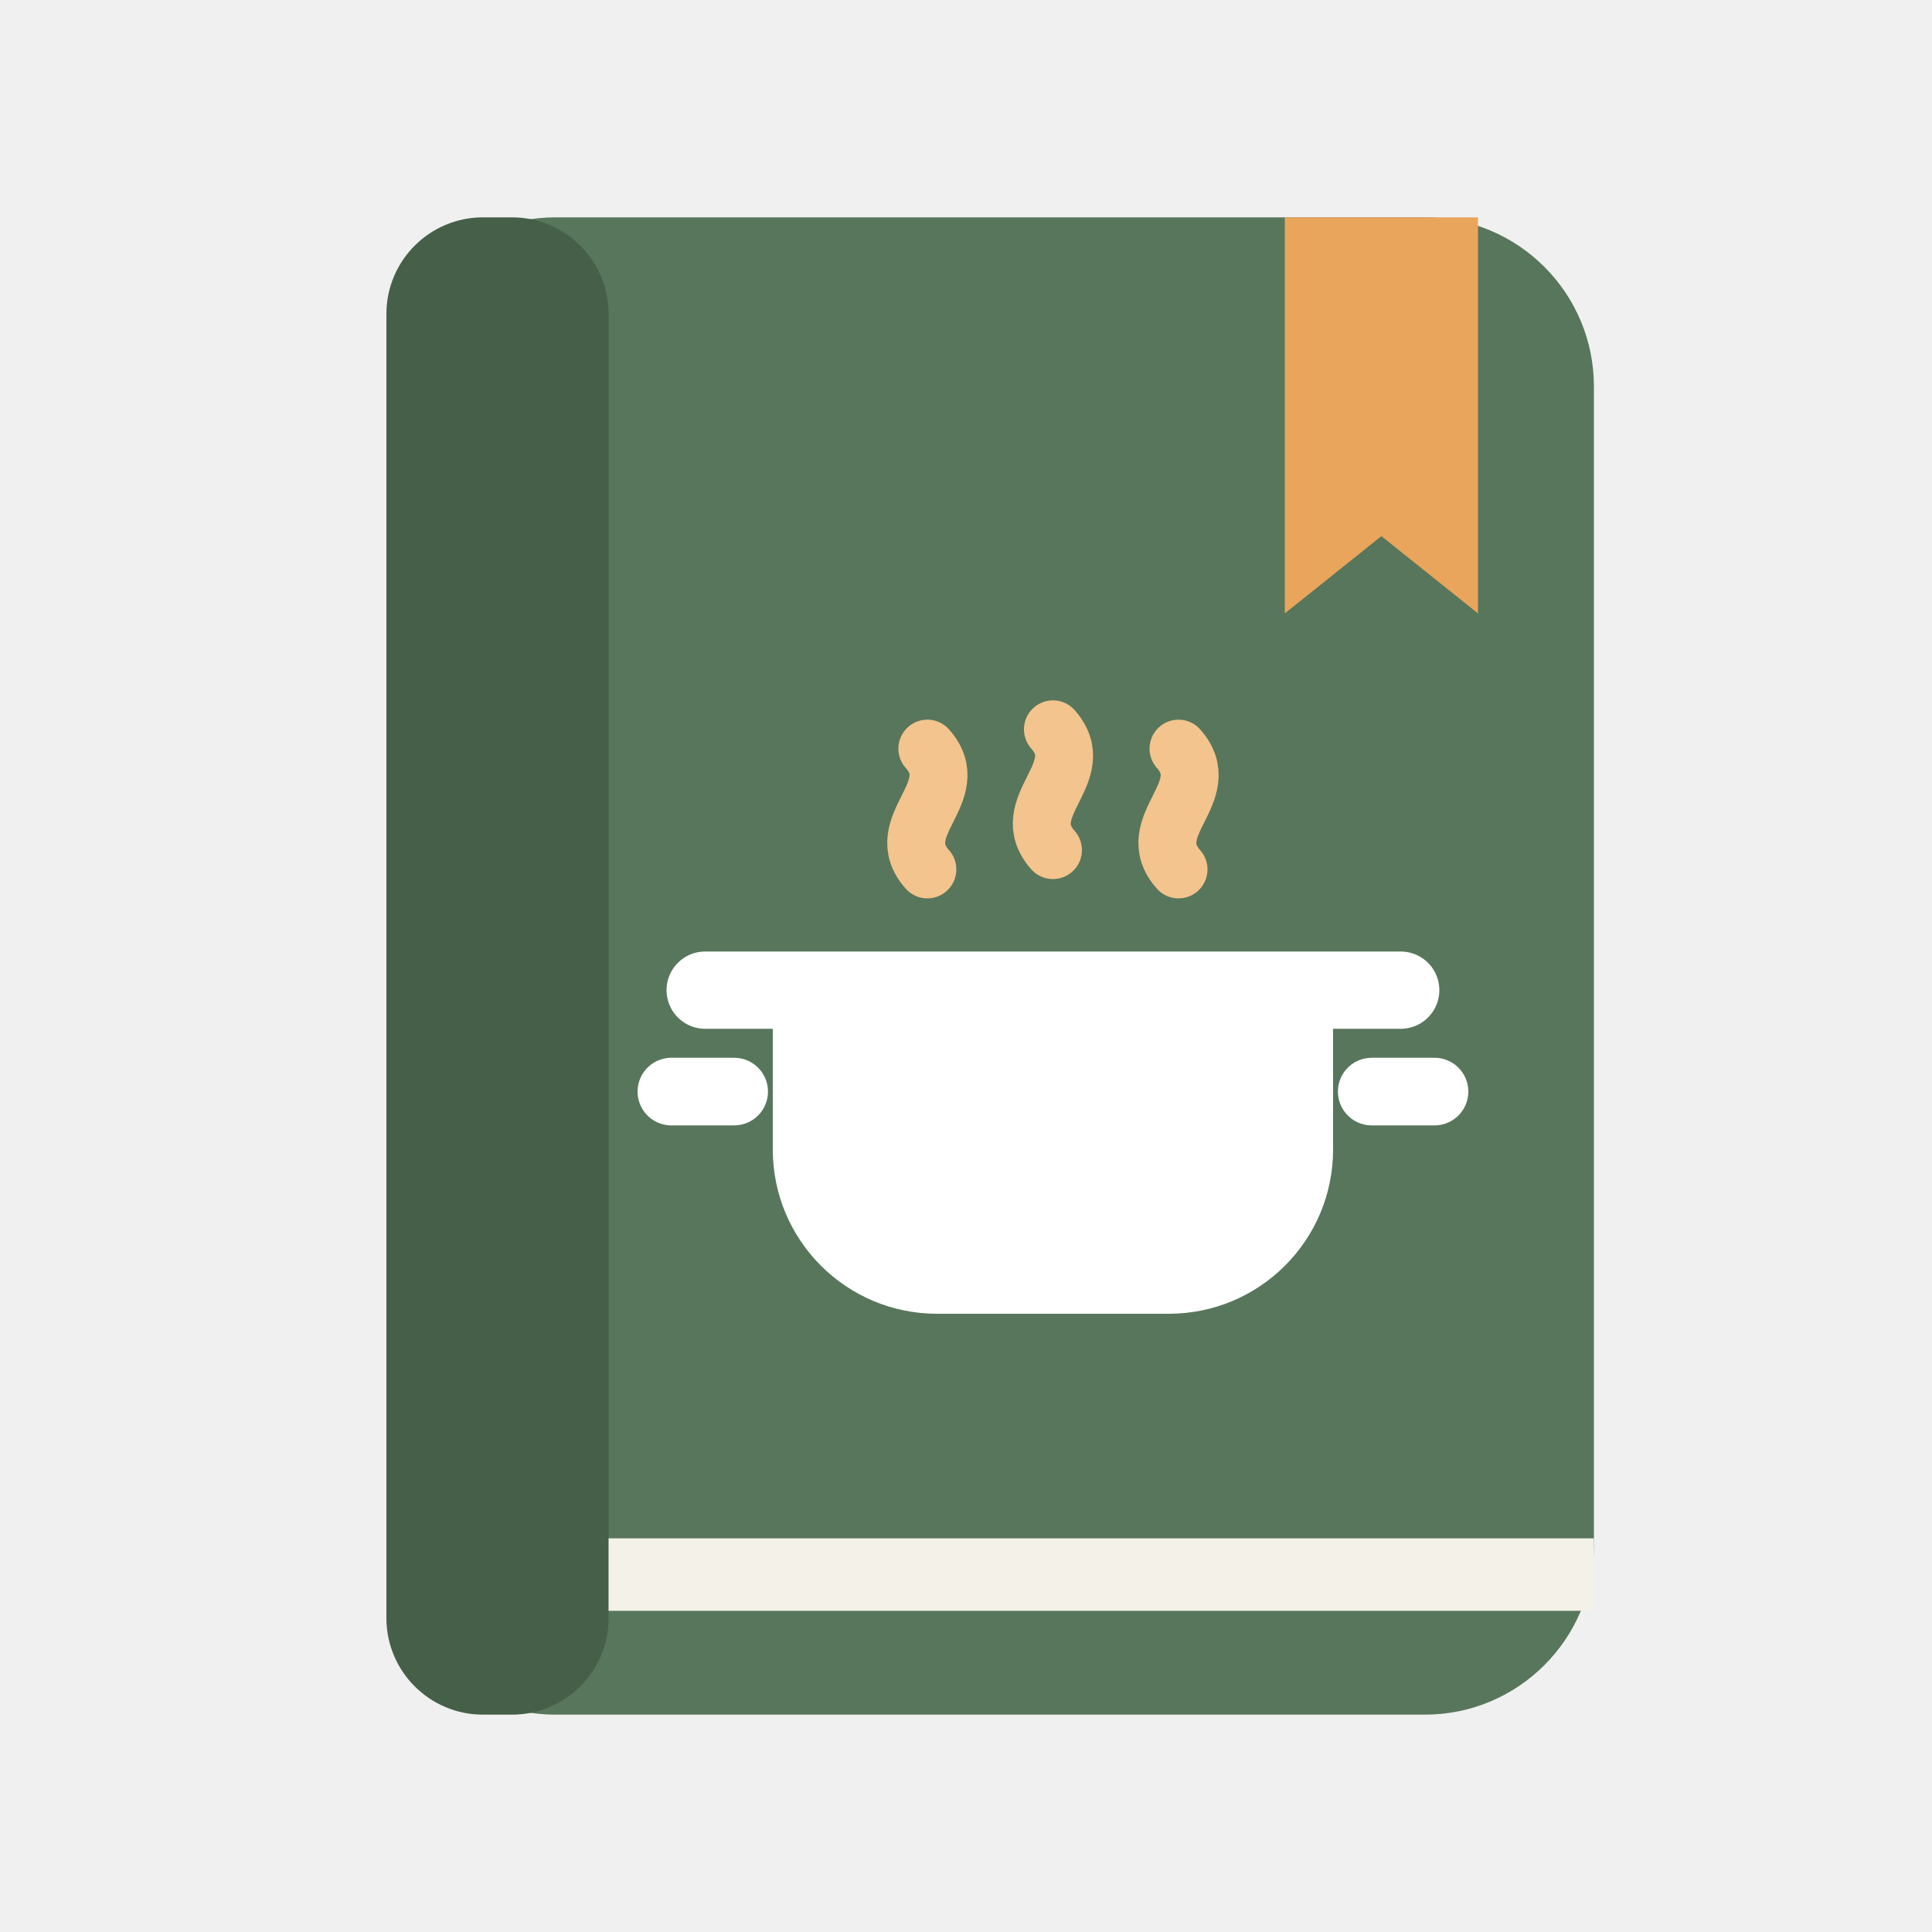
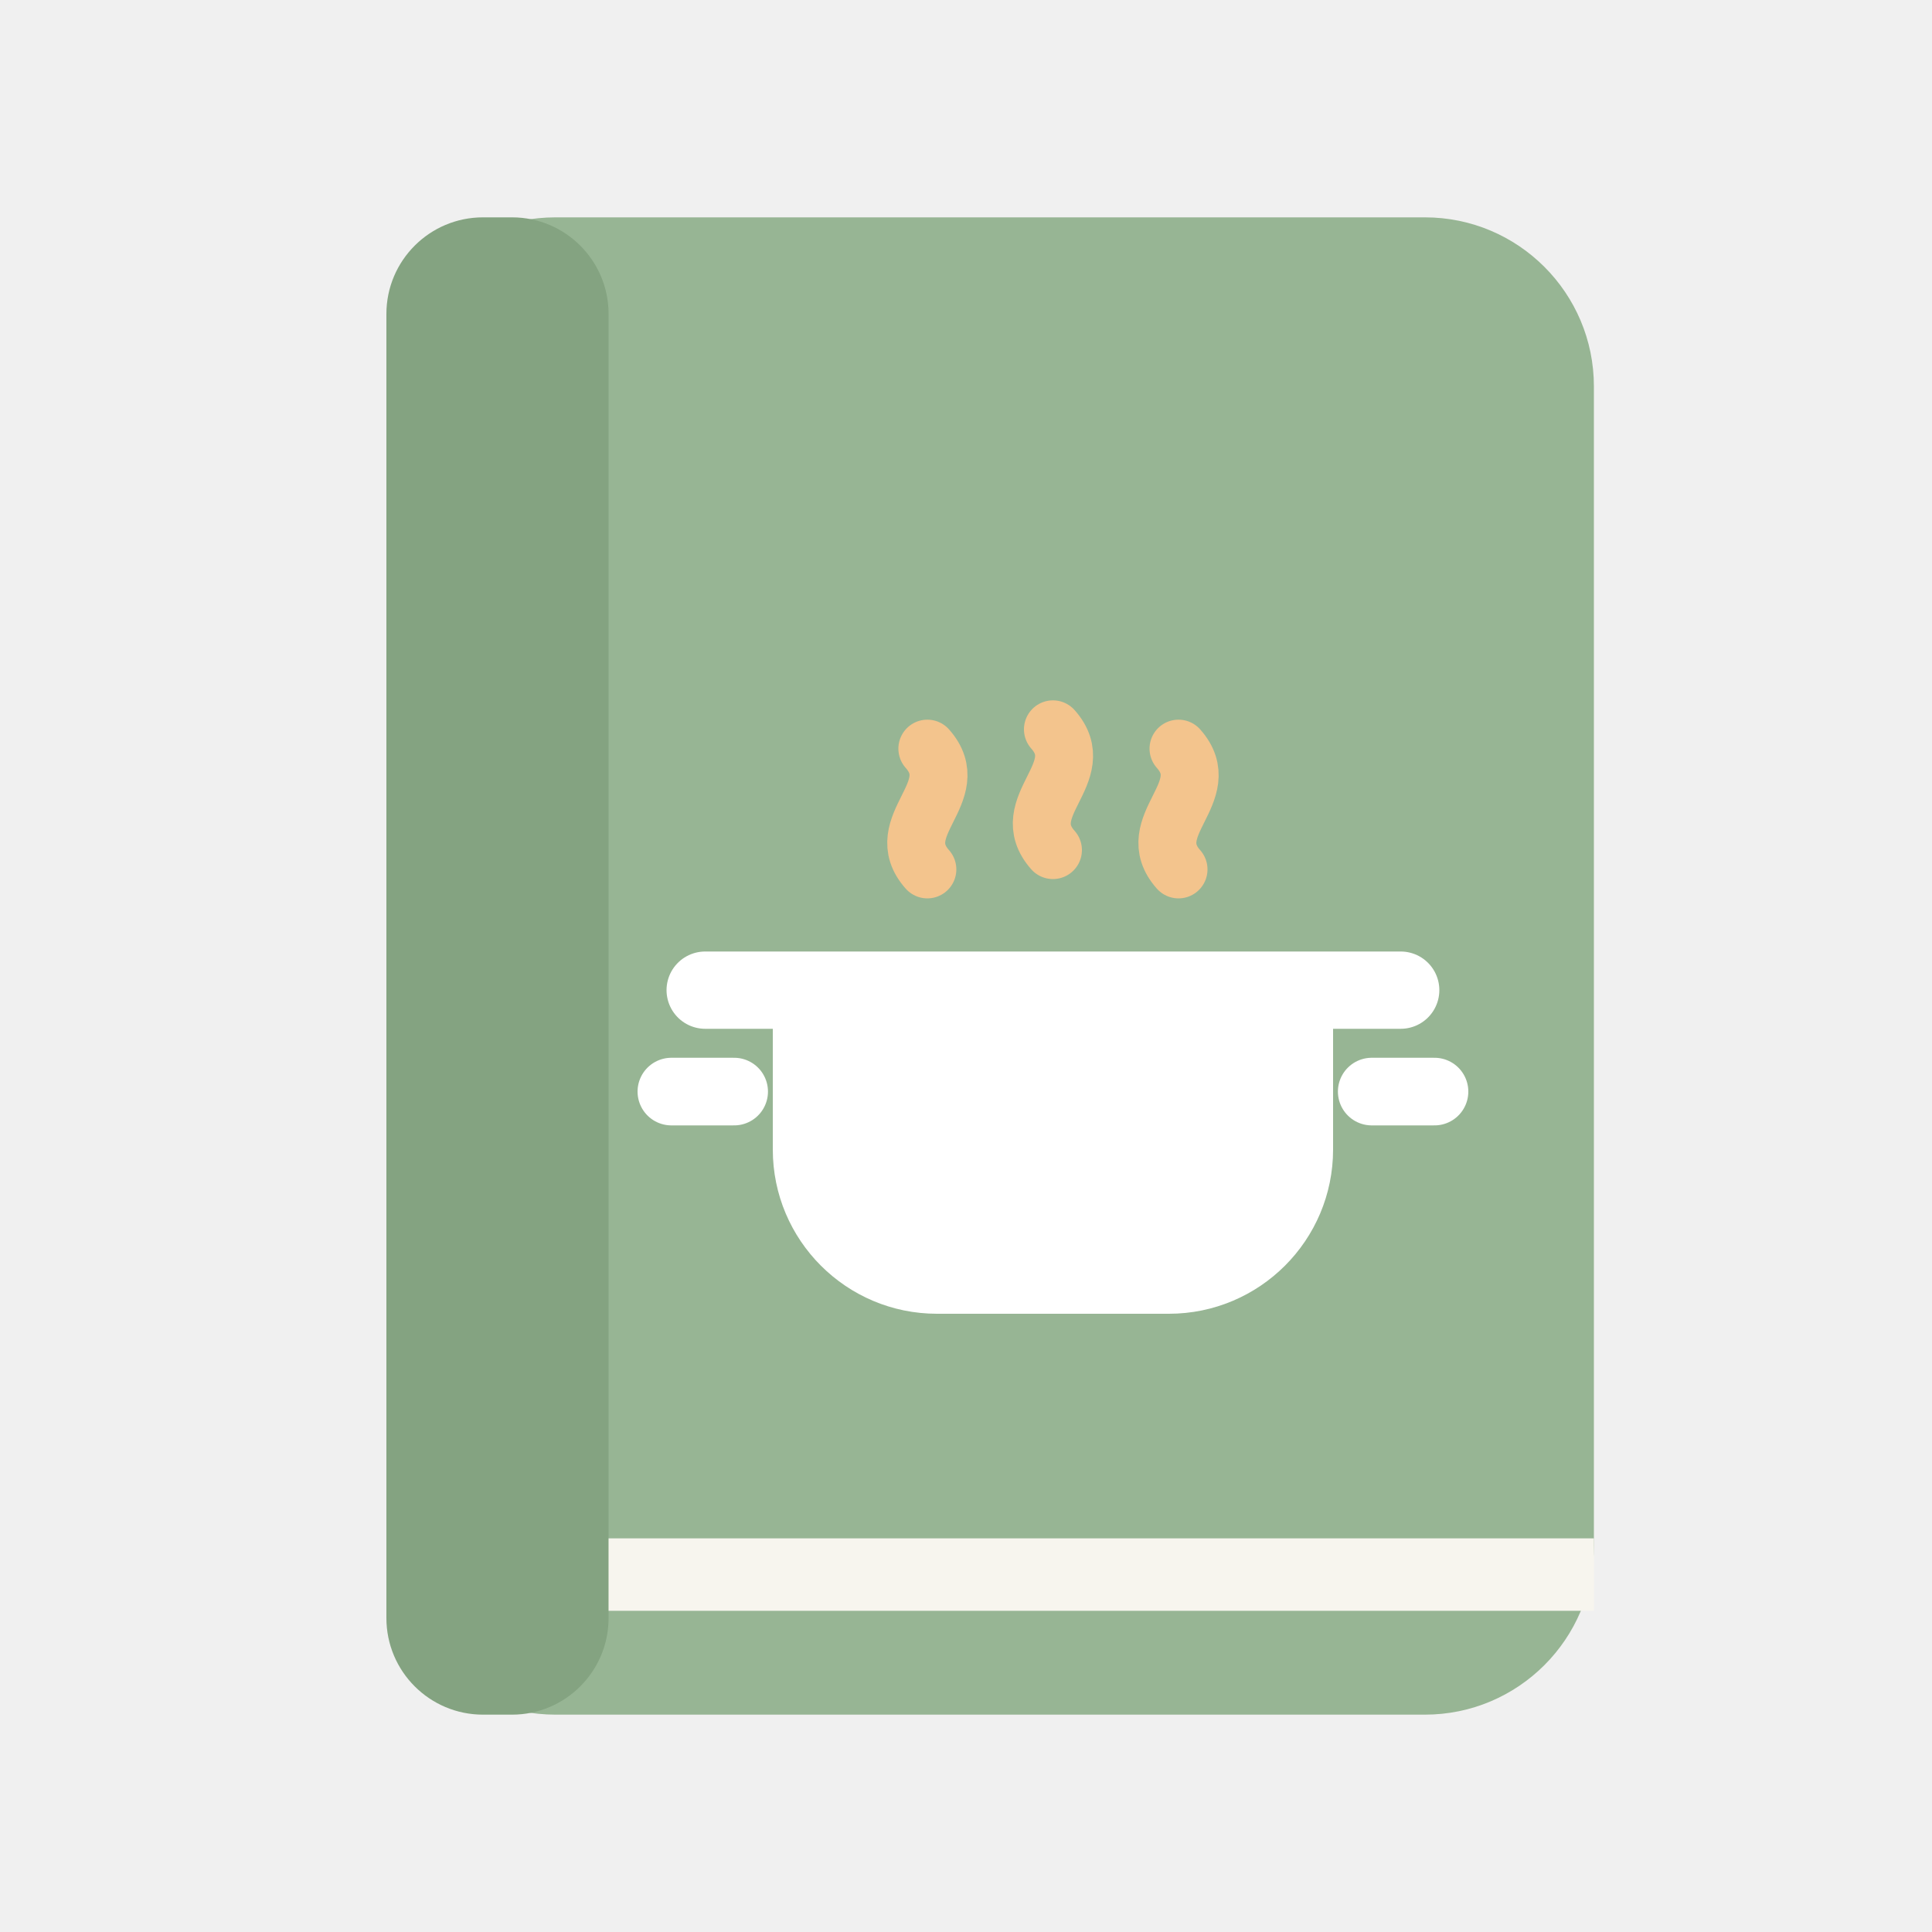
<svg xmlns="http://www.w3.org/2000/svg" viewBox="0 0 40 40">
-   <rect x="8" y="4.5" width="25" height="31" rx="3.5" fill="#58765B" />
-   <rect x="8" y="4.5" width="4.6" height="31" rx="2" fill="#465F49" />
-   <path d="M12.6 32.6h20.4" stroke="#F4F1E8" stroke-width="1.5" />
-   <path d="M26.6 4.5v8.2l2-1.6 2 1.6V4.5" fill="#E9A55B" />
+   <rect x="8" y="4.5" width="25" height="31" rx="3.5" fill="#97B594" />
+   <rect x="8" y="4.5" width="4.6" height="31" rx="2" fill="#84A381" />
+   <path d="M12.6 32.6h20.4" stroke="#F7F5EE" stroke-width="1.5" />
  <path d="M16 20.5h11.6v3.3a3.4 3.4 0 0 1-3.4 3.4h-4.8a3.4 3.4 0 0 1-3.4-3.4z" fill="#fff" />
  <path d="M14.6 20.5h14.4" stroke="#fff" stroke-width="1.6" stroke-linecap="round" />
  <path d="M15.2 22.6h-1.3M28.4 22.6h1.3" stroke="#fff" stroke-width="1.4" stroke-linecap="round" />
  <path d="M19.2 18c-.8-.9.8-1.6 0-2.5M21.8 17.6c-.8-.9.8-1.6 0-2.5M24.4 18c-.8-.9.8-1.6 0-2.5" stroke="#F3C48D" stroke-width="1.2" stroke-linecap="round" fill="none" />
</svg>
